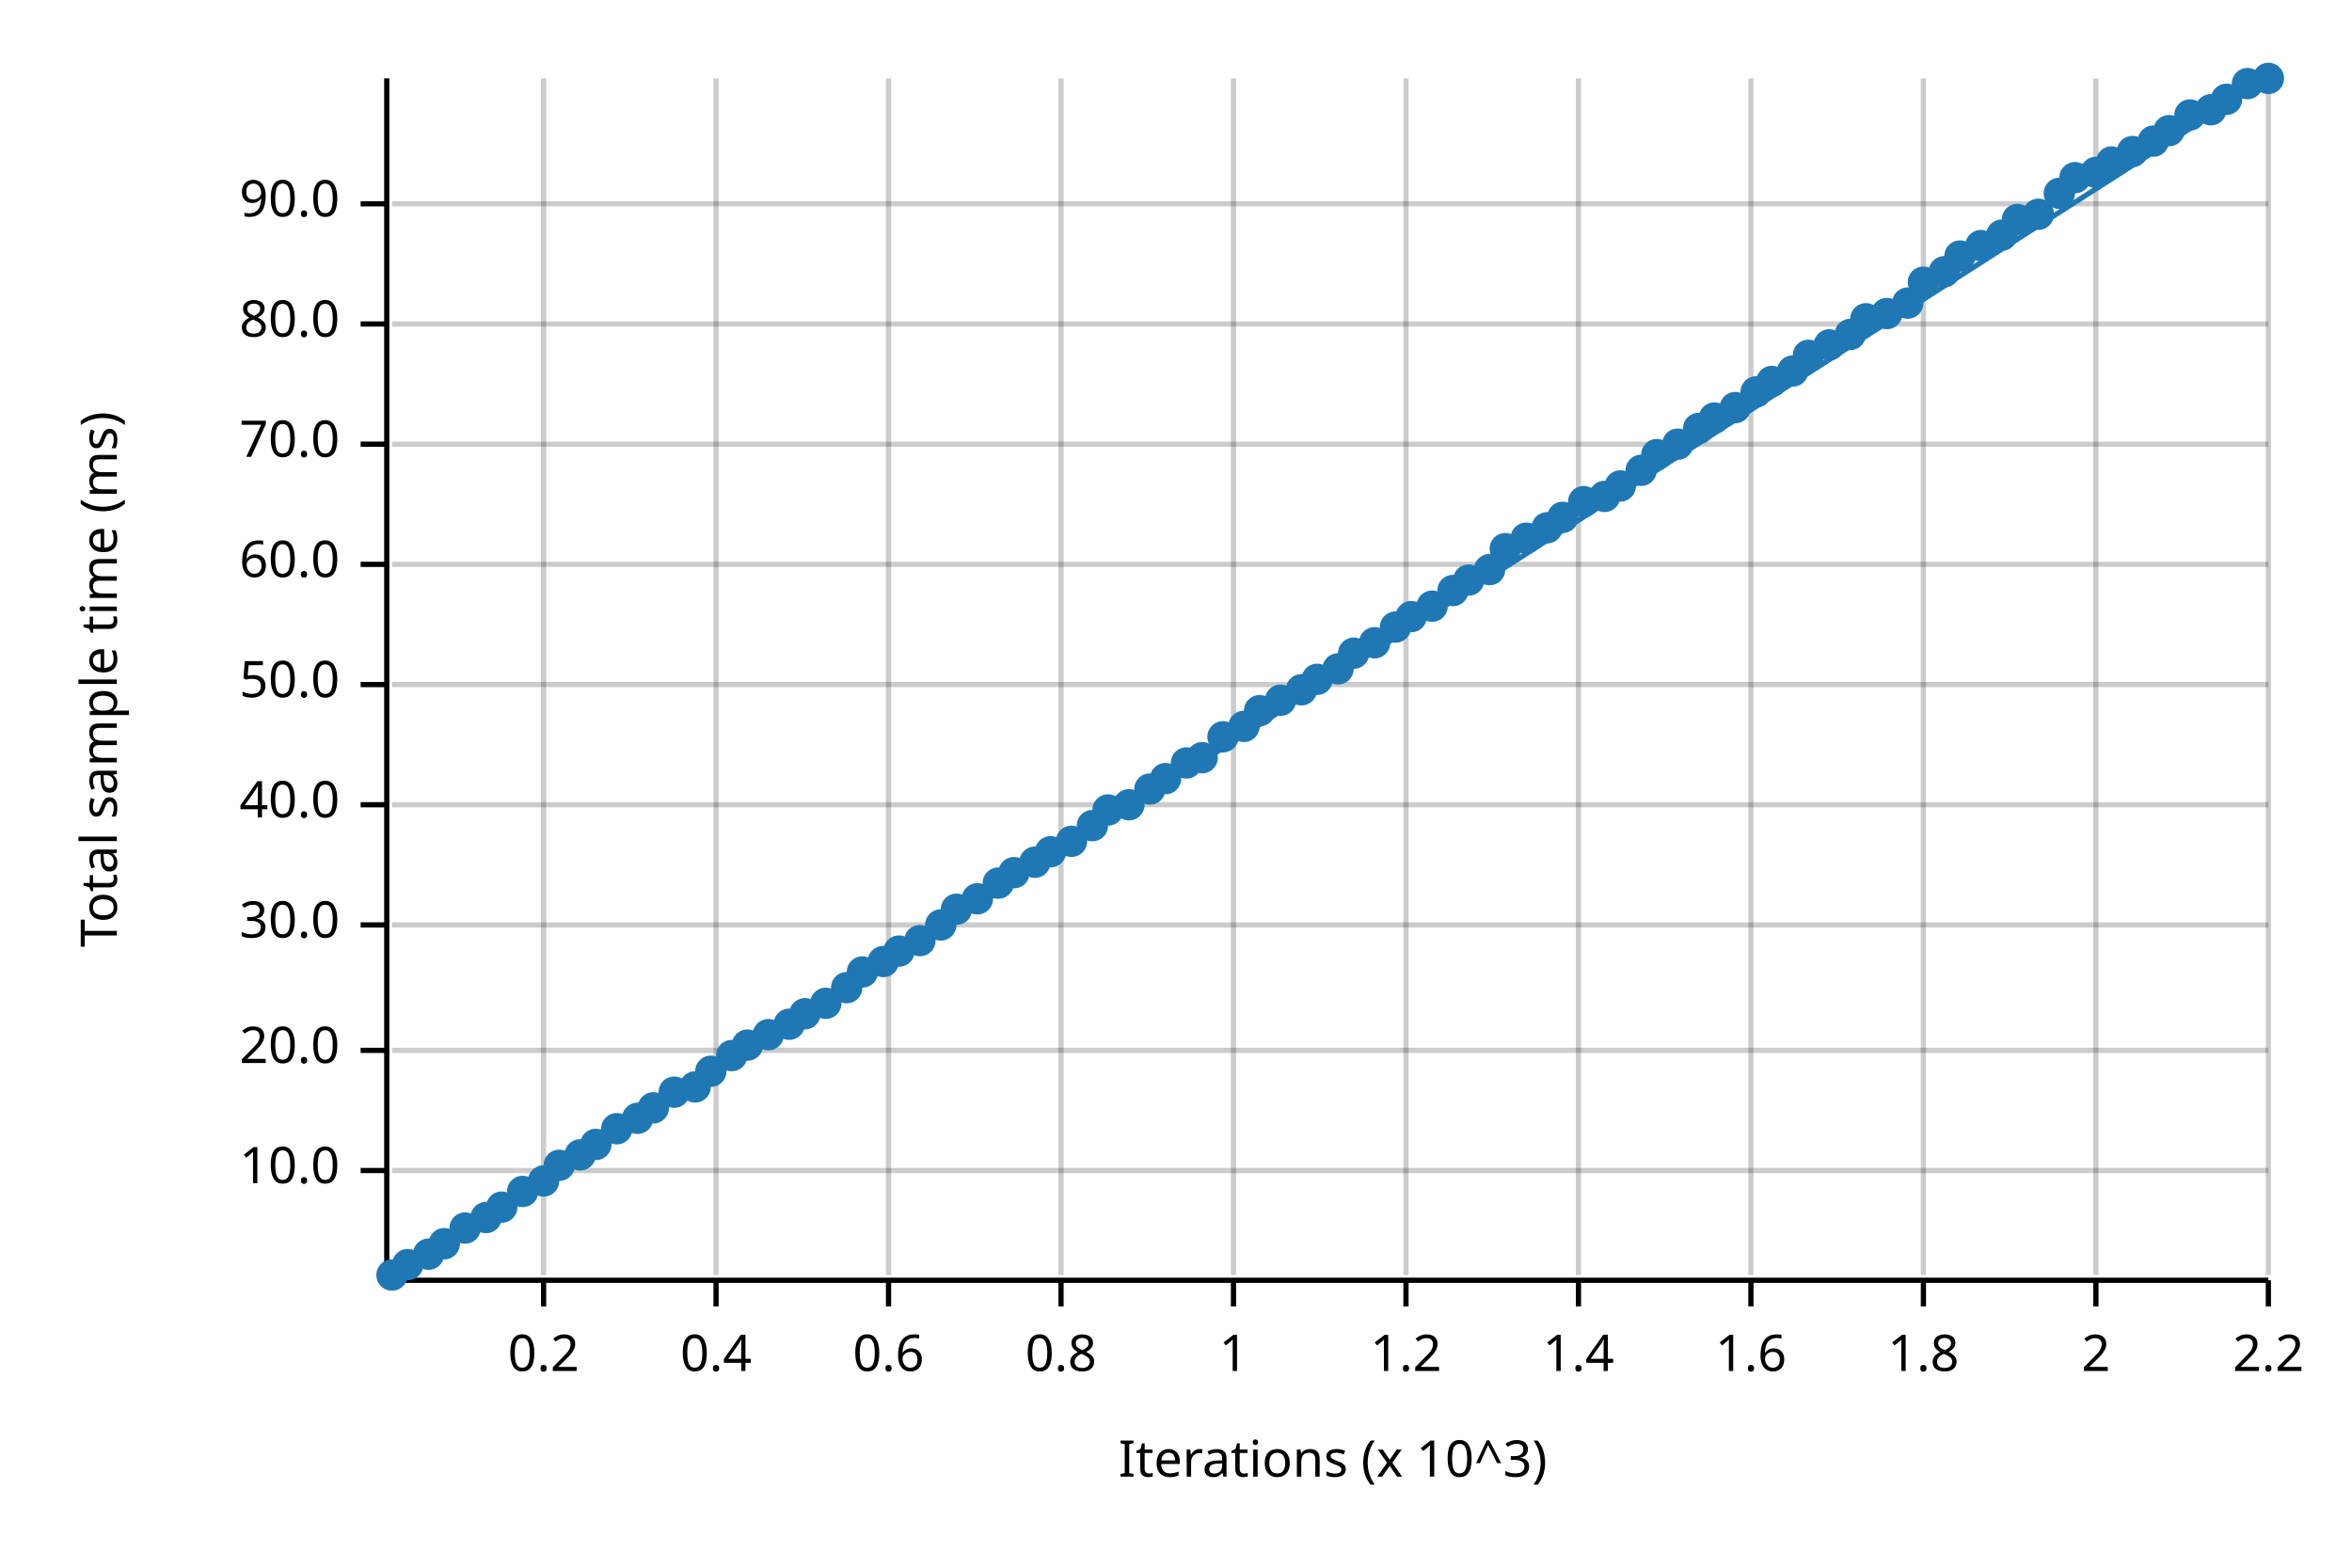
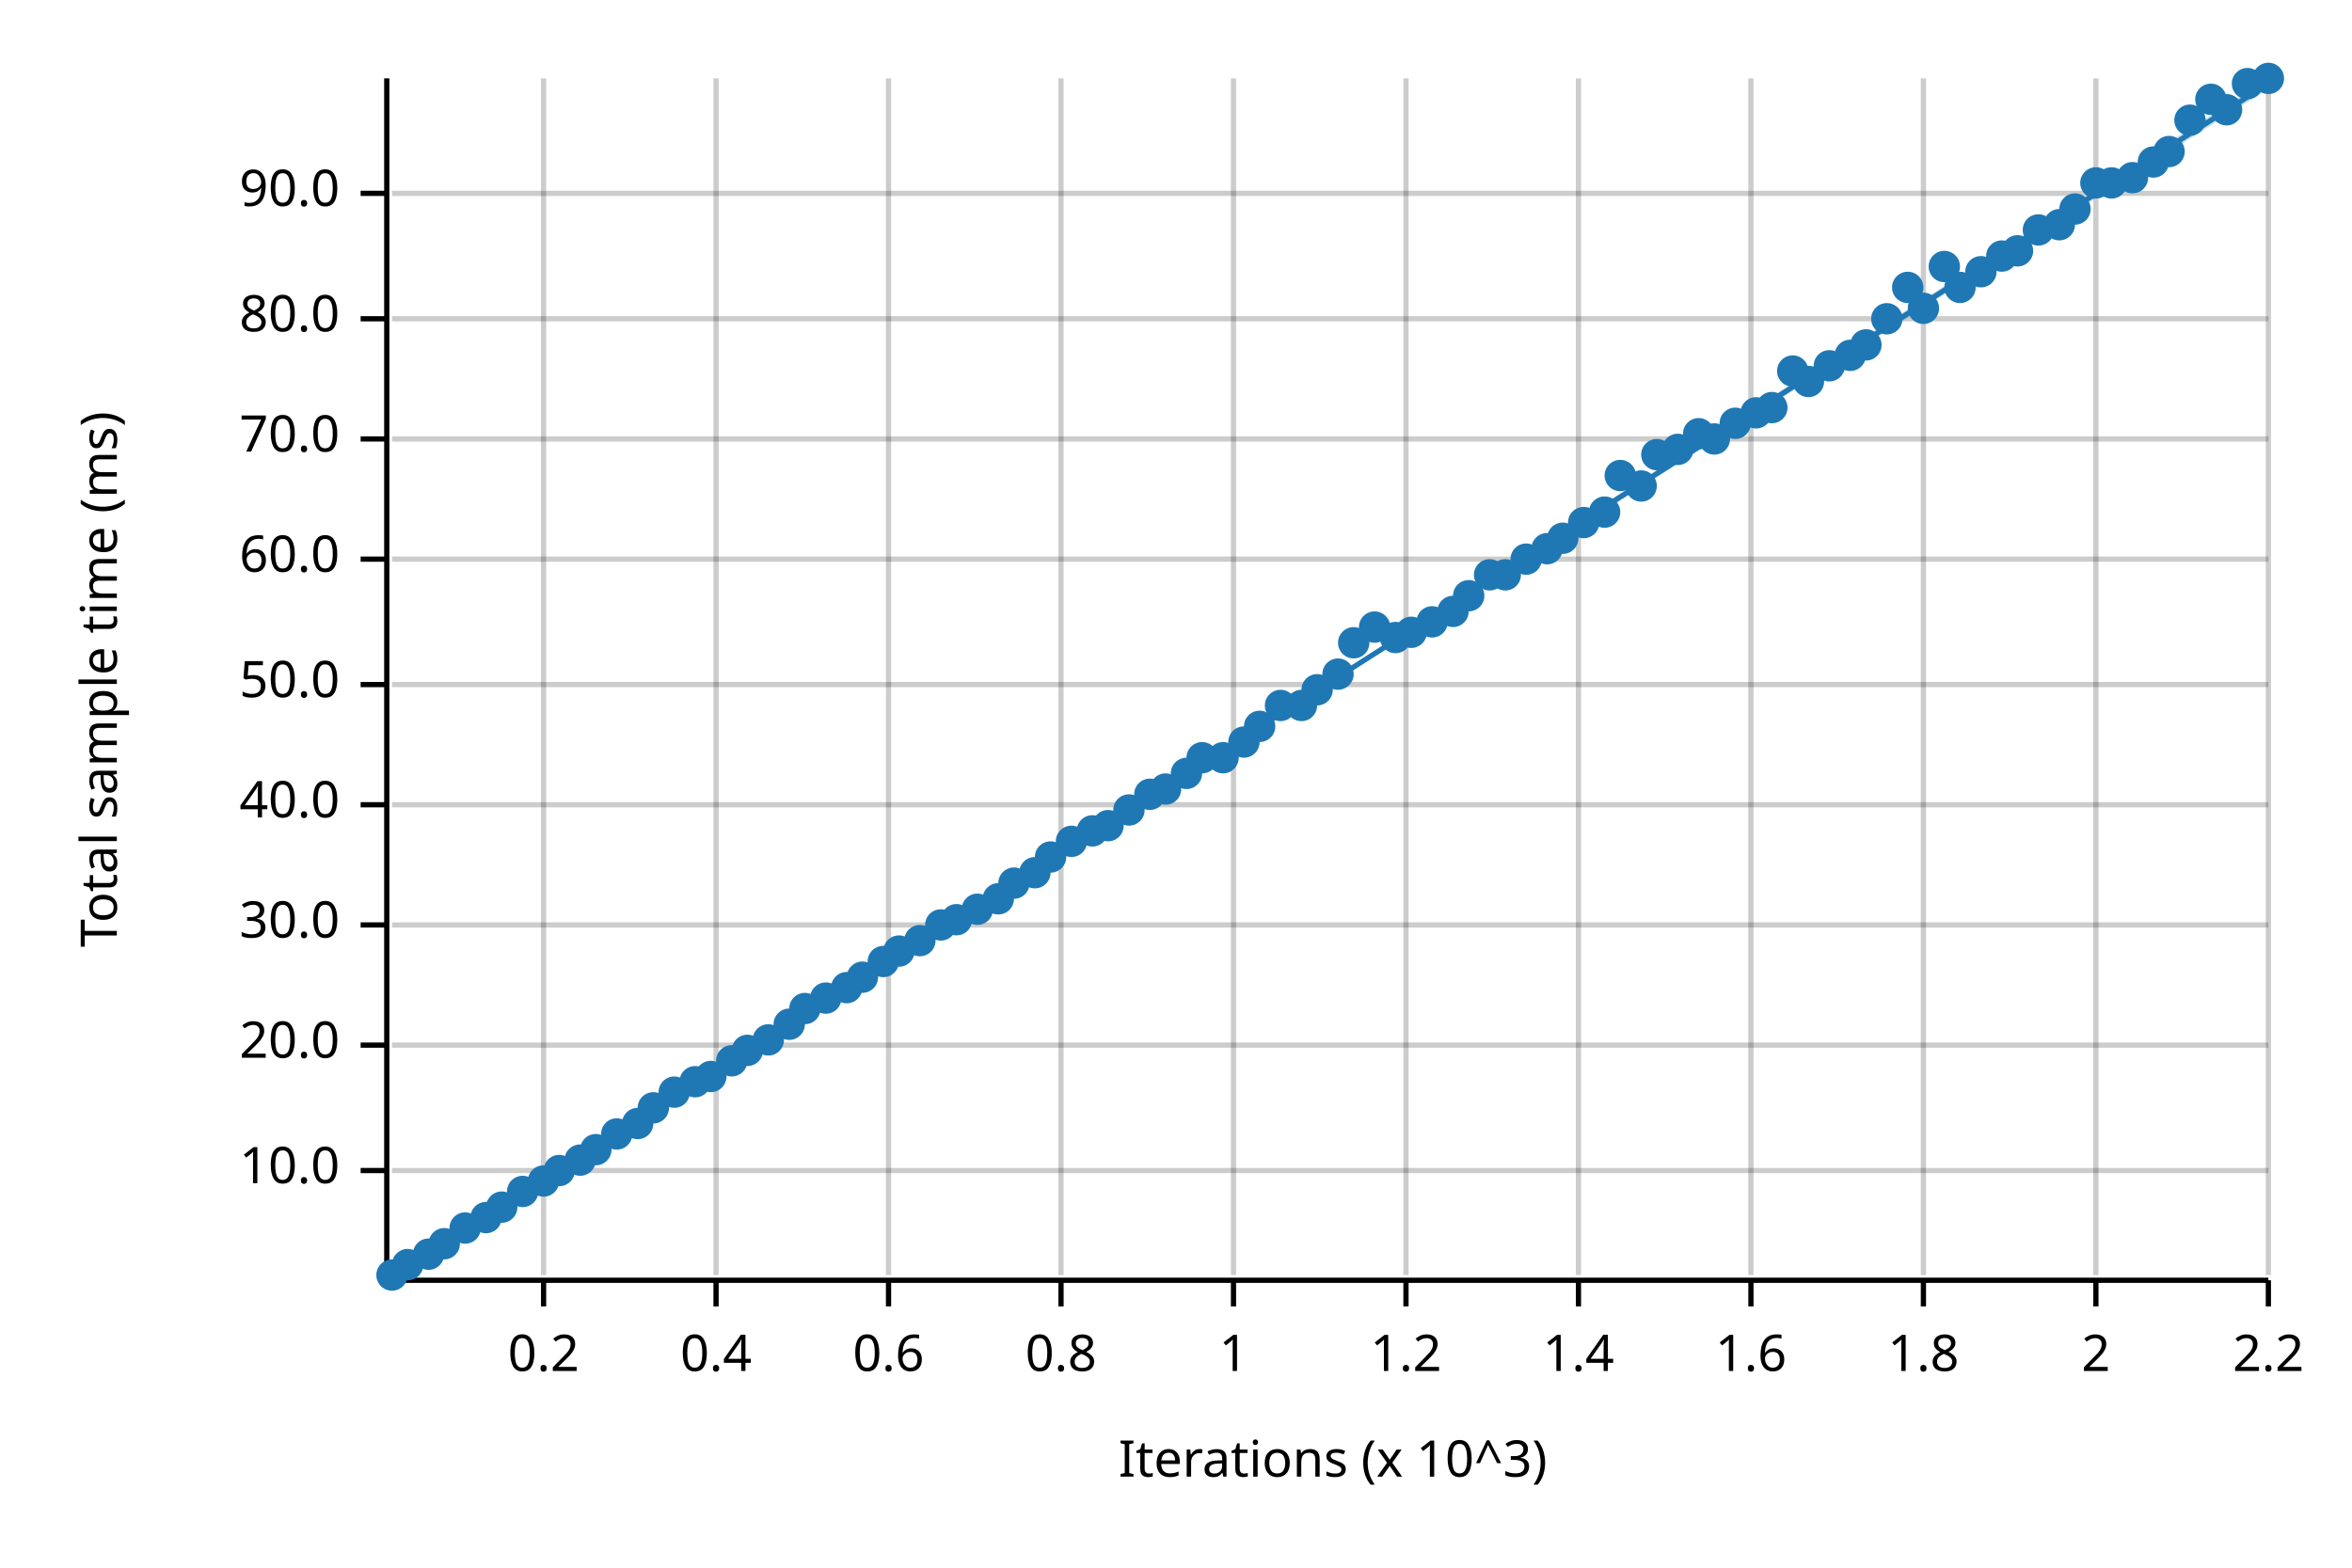
<svg xmlns="http://www.w3.org/2000/svg" width="450" height="300" viewBox="0 0 450 300">
  <text x="15" y="130" dy="0.76em" text-anchor="middle" font-family="sans-serif" font-size="9.677" opacity="1" fill="#000000" transform="rotate(270, 15, 130)">
Total sample time (ms)
</text>
  <text x="255" y="285" dy="-0.5ex" text-anchor="middle" font-family="sans-serif" font-size="9.677" opacity="1" fill="#000000">
Iterations (x 10^3)
</text>
  <line opacity="0.2" stroke="#000000" stroke-width="1" x1="104" y1="244" x2="104" y2="15" />
  <line opacity="0.2" stroke="#000000" stroke-width="1" x1="137" y1="244" x2="137" y2="15" />
  <line opacity="0.2" stroke="#000000" stroke-width="1" x1="170" y1="244" x2="170" y2="15" />
  <line opacity="0.2" stroke="#000000" stroke-width="1" x1="203" y1="244" x2="203" y2="15" />
  <line opacity="0.2" stroke="#000000" stroke-width="1" x1="236" y1="244" x2="236" y2="15" />
  <line opacity="0.2" stroke="#000000" stroke-width="1" x1="269" y1="244" x2="269" y2="15" />
  <line opacity="0.2" stroke="#000000" stroke-width="1" x1="302" y1="244" x2="302" y2="15" />
  <line opacity="0.2" stroke="#000000" stroke-width="1" x1="335" y1="244" x2="335" y2="15" />
  <line opacity="0.2" stroke="#000000" stroke-width="1" x1="368" y1="244" x2="368" y2="15" />
  <line opacity="0.2" stroke="#000000" stroke-width="1" x1="401" y1="244" x2="401" y2="15" />
  <line opacity="0.2" stroke="#000000" stroke-width="1" x1="434" y1="244" x2="434" y2="15" />
  <line opacity="0.2" stroke="#000000" stroke-width="1" x1="75" y1="224" x2="434" y2="224" />
-   <line opacity="0.2" stroke="#000000" stroke-width="1" x1="75" y1="201" x2="434" y2="201" />
+   <line opacity="0.2" stroke="#000000" stroke-width="1" x1="75" y1="200" x2="434" y2="200" />
  <line opacity="0.2" stroke="#000000" stroke-width="1" x1="75" y1="177" x2="434" y2="177" />
  <line opacity="0.2" stroke="#000000" stroke-width="1" x1="75" y1="154" x2="434" y2="154" />
  <line opacity="0.2" stroke="#000000" stroke-width="1" x1="75" y1="131" x2="434" y2="131" />
-   <line opacity="0.2" stroke="#000000" stroke-width="1" x1="75" y1="108" x2="434" y2="108" />
-   <line opacity="0.2" stroke="#000000" stroke-width="1" x1="75" y1="85" x2="434" y2="85" />
-   <line opacity="0.2" stroke="#000000" stroke-width="1" x1="75" y1="62" x2="434" y2="62" />
-   <line opacity="0.2" stroke="#000000" stroke-width="1" x1="75" y1="39" x2="434" y2="39" />
+   <line opacity="0.2" stroke="#000000" stroke-width="1" x1="75" y1="107" x2="434" y2="107" />
+   <line opacity="0.2" stroke="#000000" stroke-width="1" x1="75" y1="84" x2="434" y2="84" />
+   <line opacity="0.2" stroke="#000000" stroke-width="1" x1="75" y1="61" x2="434" y2="61" />
+   <line opacity="0.2" stroke="#000000" stroke-width="1" x1="75" y1="37" x2="434" y2="37" />
  <polyline fill="none" opacity="1" stroke="#000000" stroke-width="1" points="74,15 74,244 " />
  <text x="65" y="224" dy="0.5ex" text-anchor="end" font-family="sans-serif" font-size="9.677" opacity="1" fill="#000000">
10.0
</text>
  <polyline fill="none" opacity="1" stroke="#000000" stroke-width="1" points="69,224 74,224 " />
-   <text x="65" y="201" dy="0.5ex" text-anchor="end" font-family="sans-serif" font-size="9.677" opacity="1" fill="#000000">
+   <text x="65" y="200" dy="0.5ex" text-anchor="end" font-family="sans-serif" font-size="9.677" opacity="1" fill="#000000">
20.0
</text>
-   <polyline fill="none" opacity="1" stroke="#000000" stroke-width="1" points="69,201 74,201 " />
+   <polyline fill="none" opacity="1" stroke="#000000" stroke-width="1" points="69,200 74,200 " />
  <text x="65" y="177" dy="0.5ex" text-anchor="end" font-family="sans-serif" font-size="9.677" opacity="1" fill="#000000">
30.0
</text>
  <polyline fill="none" opacity="1" stroke="#000000" stroke-width="1" points="69,177 74,177 " />
  <text x="65" y="154" dy="0.5ex" text-anchor="end" font-family="sans-serif" font-size="9.677" opacity="1" fill="#000000">
40.0
</text>
  <polyline fill="none" opacity="1" stroke="#000000" stroke-width="1" points="69,154 74,154 " />
  <text x="65" y="131" dy="0.5ex" text-anchor="end" font-family="sans-serif" font-size="9.677" opacity="1" fill="#000000">
50.0
</text>
  <polyline fill="none" opacity="1" stroke="#000000" stroke-width="1" points="69,131 74,131 " />
-   <text x="65" y="108" dy="0.5ex" text-anchor="end" font-family="sans-serif" font-size="9.677" opacity="1" fill="#000000">
+   <text x="65" y="107" dy="0.5ex" text-anchor="end" font-family="sans-serif" font-size="9.677" opacity="1" fill="#000000">
60.0
</text>
-   <polyline fill="none" opacity="1" stroke="#000000" stroke-width="1" points="69,108 74,108 " />
-   <text x="65" y="85" dy="0.5ex" text-anchor="end" font-family="sans-serif" font-size="9.677" opacity="1" fill="#000000">
+   <polyline fill="none" opacity="1" stroke="#000000" stroke-width="1" points="69,107 74,107 " />
+   <text x="65" y="84" dy="0.5ex" text-anchor="end" font-family="sans-serif" font-size="9.677" opacity="1" fill="#000000">
70.0
</text>
-   <polyline fill="none" opacity="1" stroke="#000000" stroke-width="1" points="69,85 74,85 " />
-   <text x="65" y="62" dy="0.5ex" text-anchor="end" font-family="sans-serif" font-size="9.677" opacity="1" fill="#000000">
+   <polyline fill="none" opacity="1" stroke="#000000" stroke-width="1" points="69,84 74,84 " />
+   <text x="65" y="61" dy="0.5ex" text-anchor="end" font-family="sans-serif" font-size="9.677" opacity="1" fill="#000000">
80.0
</text>
-   <polyline fill="none" opacity="1" stroke="#000000" stroke-width="1" points="69,62 74,62 " />
-   <text x="65" y="39" dy="0.5ex" text-anchor="end" font-family="sans-serif" font-size="9.677" opacity="1" fill="#000000">
+   <polyline fill="none" opacity="1" stroke="#000000" stroke-width="1" points="69,61 74,61 " />
+   <text x="65" y="37" dy="0.5ex" text-anchor="end" font-family="sans-serif" font-size="9.677" opacity="1" fill="#000000">
90.0
</text>
-   <polyline fill="none" opacity="1" stroke="#000000" stroke-width="1" points="69,39 74,39 " />
+   <polyline fill="none" opacity="1" stroke="#000000" stroke-width="1" points="69,37 74,37 " />
  <polyline fill="none" opacity="1" stroke="#000000" stroke-width="1" points="75,245 434,245 " />
  <text x="104" y="255" dy="0.76em" text-anchor="middle" font-family="sans-serif" font-size="9.677" opacity="1" fill="#000000">
0.2
</text>
  <polyline fill="none" opacity="1" stroke="#000000" stroke-width="1" points="104,245 104,250 " />
  <text x="137" y="255" dy="0.76em" text-anchor="middle" font-family="sans-serif" font-size="9.677" opacity="1" fill="#000000">
0.4
</text>
  <polyline fill="none" opacity="1" stroke="#000000" stroke-width="1" points="137,245 137,250 " />
  <text x="170" y="255" dy="0.76em" text-anchor="middle" font-family="sans-serif" font-size="9.677" opacity="1" fill="#000000">
0.6
</text>
  <polyline fill="none" opacity="1" stroke="#000000" stroke-width="1" points="170,245 170,250 " />
  <text x="203" y="255" dy="0.76em" text-anchor="middle" font-family="sans-serif" font-size="9.677" opacity="1" fill="#000000">
0.8
</text>
  <polyline fill="none" opacity="1" stroke="#000000" stroke-width="1" points="203,245 203,250 " />
  <text x="236" y="255" dy="0.76em" text-anchor="middle" font-family="sans-serif" font-size="9.677" opacity="1" fill="#000000">
1
</text>
  <polyline fill="none" opacity="1" stroke="#000000" stroke-width="1" points="236,245 236,250 " />
  <text x="269" y="255" dy="0.76em" text-anchor="middle" font-family="sans-serif" font-size="9.677" opacity="1" fill="#000000">
1.2
</text>
  <polyline fill="none" opacity="1" stroke="#000000" stroke-width="1" points="269,245 269,250 " />
  <text x="302" y="255" dy="0.76em" text-anchor="middle" font-family="sans-serif" font-size="9.677" opacity="1" fill="#000000">
1.4
</text>
  <polyline fill="none" opacity="1" stroke="#000000" stroke-width="1" points="302,245 302,250 " />
  <text x="335" y="255" dy="0.76em" text-anchor="middle" font-family="sans-serif" font-size="9.677" opacity="1" fill="#000000">
1.6
</text>
  <polyline fill="none" opacity="1" stroke="#000000" stroke-width="1" points="335,245 335,250 " />
  <text x="368" y="255" dy="0.76em" text-anchor="middle" font-family="sans-serif" font-size="9.677" opacity="1" fill="#000000">
1.8
</text>
  <polyline fill="none" opacity="1" stroke="#000000" stroke-width="1" points="368,245 368,250 " />
  <text x="401" y="255" dy="0.76em" text-anchor="middle" font-family="sans-serif" font-size="9.677" opacity="1" fill="#000000">
2
</text>
  <polyline fill="none" opacity="1" stroke="#000000" stroke-width="1" points="401,245 401,250 " />
  <text x="434" y="255" dy="0.76em" text-anchor="middle" font-family="sans-serif" font-size="9.677" opacity="1" fill="#000000">
2.2
</text>
  <polyline fill="none" opacity="1" stroke="#000000" stroke-width="1" points="434,245 434,250 " />
  <circle cx="75" cy="244" r="3" opacity="1" fill="#1F78B4" stroke="none" stroke-width="1" />
  <circle cx="78" cy="242" r="3" opacity="1" fill="#1F78B4" stroke="none" stroke-width="1" />
  <circle cx="82" cy="240" r="3" opacity="1" fill="#1F78B4" stroke="none" stroke-width="1" />
  <circle cx="85" cy="238" r="3" opacity="1" fill="#1F78B4" stroke="none" stroke-width="1" />
  <circle cx="89" cy="235" r="3" opacity="1" fill="#1F78B4" stroke="none" stroke-width="1" />
  <circle cx="93" cy="233" r="3" opacity="1" fill="#1F78B4" stroke="none" stroke-width="1" />
  <circle cx="96" cy="231" r="3" opacity="1" fill="#1F78B4" stroke="none" stroke-width="1" />
  <circle cx="100" cy="228" r="3" opacity="1" fill="#1F78B4" stroke="none" stroke-width="1" />
  <circle cx="104" cy="226" r="3" opacity="1" fill="#1F78B4" stroke="none" stroke-width="1" />
-   <circle cx="107" cy="223" r="3" opacity="1" fill="#1F78B4" stroke="none" stroke-width="1" />
-   <circle cx="111" cy="221" r="3" opacity="1" fill="#1F78B4" stroke="none" stroke-width="1" />
-   <circle cx="114" cy="219" r="3" opacity="1" fill="#1F78B4" stroke="none" stroke-width="1" />
-   <circle cx="118" cy="216" r="3" opacity="1" fill="#1F78B4" stroke="none" stroke-width="1" />
-   <circle cx="122" cy="214" r="3" opacity="1" fill="#1F78B4" stroke="none" stroke-width="1" />
+   <circle cx="107" cy="224" r="3" opacity="1" fill="#1F78B4" stroke="none" stroke-width="1" />
+   <circle cx="111" cy="222" r="3" opacity="1" fill="#1F78B4" stroke="none" stroke-width="1" />
+   <circle cx="114" cy="220" r="3" opacity="1" fill="#1F78B4" stroke="none" stroke-width="1" />
+   <circle cx="118" cy="217" r="3" opacity="1" fill="#1F78B4" stroke="none" stroke-width="1" />
+   <circle cx="122" cy="215" r="3" opacity="1" fill="#1F78B4" stroke="none" stroke-width="1" />
  <circle cx="125" cy="212" r="3" opacity="1" fill="#1F78B4" stroke="none" stroke-width="1" />
  <circle cx="129" cy="209" r="3" opacity="1" fill="#1F78B4" stroke="none" stroke-width="1" />
-   <circle cx="133" cy="208" r="3" opacity="1" fill="#1F78B4" stroke="none" stroke-width="1" />
-   <circle cx="136" cy="205" r="3" opacity="1" fill="#1F78B4" stroke="none" stroke-width="1" />
-   <circle cx="140" cy="202" r="3" opacity="1" fill="#1F78B4" stroke="none" stroke-width="1" />
-   <circle cx="143" cy="200" r="3" opacity="1" fill="#1F78B4" stroke="none" stroke-width="1" />
-   <circle cx="147" cy="198" r="3" opacity="1" fill="#1F78B4" stroke="none" stroke-width="1" />
+   <circle cx="133" cy="207" r="3" opacity="1" fill="#1F78B4" stroke="none" stroke-width="1" />
+   <circle cx="136" cy="206" r="3" opacity="1" fill="#1F78B4" stroke="none" stroke-width="1" />
+   <circle cx="140" cy="203" r="3" opacity="1" fill="#1F78B4" stroke="none" stroke-width="1" />
+   <circle cx="143" cy="201" r="3" opacity="1" fill="#1F78B4" stroke="none" stroke-width="1" />
+   <circle cx="147" cy="199" r="3" opacity="1" fill="#1F78B4" stroke="none" stroke-width="1" />
  <circle cx="151" cy="196" r="3" opacity="1" fill="#1F78B4" stroke="none" stroke-width="1" />
-   <circle cx="154" cy="194" r="3" opacity="1" fill="#1F78B4" stroke="none" stroke-width="1" />
-   <circle cx="158" cy="192" r="3" opacity="1" fill="#1F78B4" stroke="none" stroke-width="1" />
+   <circle cx="154" cy="193" r="3" opacity="1" fill="#1F78B4" stroke="none" stroke-width="1" />
+   <circle cx="158" cy="191" r="3" opacity="1" fill="#1F78B4" stroke="none" stroke-width="1" />
  <circle cx="162" cy="189" r="3" opacity="1" fill="#1F78B4" stroke="none" stroke-width="1" />
-   <circle cx="165" cy="186" r="3" opacity="1" fill="#1F78B4" stroke="none" stroke-width="1" />
+   <circle cx="165" cy="187" r="3" opacity="1" fill="#1F78B4" stroke="none" stroke-width="1" />
  <circle cx="169" cy="184" r="3" opacity="1" fill="#1F78B4" stroke="none" stroke-width="1" />
  <circle cx="172" cy="182" r="3" opacity="1" fill="#1F78B4" stroke="none" stroke-width="1" />
  <circle cx="176" cy="180" r="3" opacity="1" fill="#1F78B4" stroke="none" stroke-width="1" />
  <circle cx="180" cy="177" r="3" opacity="1" fill="#1F78B4" stroke="none" stroke-width="1" />
-   <circle cx="183" cy="174" r="3" opacity="1" fill="#1F78B4" stroke="none" stroke-width="1" />
-   <circle cx="187" cy="172" r="3" opacity="1" fill="#1F78B4" stroke="none" stroke-width="1" />
-   <circle cx="191" cy="169" r="3" opacity="1" fill="#1F78B4" stroke="none" stroke-width="1" />
-   <circle cx="194" cy="167" r="3" opacity="1" fill="#1F78B4" stroke="none" stroke-width="1" />
-   <circle cx="198" cy="165" r="3" opacity="1" fill="#1F78B4" stroke="none" stroke-width="1" />
-   <circle cx="201" cy="163" r="3" opacity="1" fill="#1F78B4" stroke="none" stroke-width="1" />
+   <circle cx="183" cy="176" r="3" opacity="1" fill="#1F78B4" stroke="none" stroke-width="1" />
+   <circle cx="187" cy="174" r="3" opacity="1" fill="#1F78B4" stroke="none" stroke-width="1" />
+   <circle cx="191" cy="172" r="3" opacity="1" fill="#1F78B4" stroke="none" stroke-width="1" />
+   <circle cx="194" cy="169" r="3" opacity="1" fill="#1F78B4" stroke="none" stroke-width="1" />
+   <circle cx="198" cy="167" r="3" opacity="1" fill="#1F78B4" stroke="none" stroke-width="1" />
+   <circle cx="201" cy="164" r="3" opacity="1" fill="#1F78B4" stroke="none" stroke-width="1" />
  <circle cx="205" cy="161" r="3" opacity="1" fill="#1F78B4" stroke="none" stroke-width="1" />
-   <circle cx="209" cy="158" r="3" opacity="1" fill="#1F78B4" stroke="none" stroke-width="1" />
-   <circle cx="212" cy="155" r="3" opacity="1" fill="#1F78B4" stroke="none" stroke-width="1" />
-   <circle cx="216" cy="154" r="3" opacity="1" fill="#1F78B4" stroke="none" stroke-width="1" />
-   <circle cx="220" cy="151" r="3" opacity="1" fill="#1F78B4" stroke="none" stroke-width="1" />
-   <circle cx="223" cy="149" r="3" opacity="1" fill="#1F78B4" stroke="none" stroke-width="1" />
-   <circle cx="227" cy="146" r="3" opacity="1" fill="#1F78B4" stroke="none" stroke-width="1" />
+   <circle cx="209" cy="159" r="3" opacity="1" fill="#1F78B4" stroke="none" stroke-width="1" />
+   <circle cx="212" cy="158" r="3" opacity="1" fill="#1F78B4" stroke="none" stroke-width="1" />
+   <circle cx="216" cy="155" r="3" opacity="1" fill="#1F78B4" stroke="none" stroke-width="1" />
+   <circle cx="220" cy="152" r="3" opacity="1" fill="#1F78B4" stroke="none" stroke-width="1" />
+   <circle cx="223" cy="151" r="3" opacity="1" fill="#1F78B4" stroke="none" stroke-width="1" />
+   <circle cx="227" cy="148" r="3" opacity="1" fill="#1F78B4" stroke="none" stroke-width="1" />
  <circle cx="230" cy="145" r="3" opacity="1" fill="#1F78B4" stroke="none" stroke-width="1" />
-   <circle cx="234" cy="141" r="3" opacity="1" fill="#1F78B4" stroke="none" stroke-width="1" />
-   <circle cx="238" cy="139" r="3" opacity="1" fill="#1F78B4" stroke="none" stroke-width="1" />
-   <circle cx="241" cy="136" r="3" opacity="1" fill="#1F78B4" stroke="none" stroke-width="1" />
-   <circle cx="245" cy="134" r="3" opacity="1" fill="#1F78B4" stroke="none" stroke-width="1" />
-   <circle cx="249" cy="132" r="3" opacity="1" fill="#1F78B4" stroke="none" stroke-width="1" />
-   <circle cx="252" cy="130" r="3" opacity="1" fill="#1F78B4" stroke="none" stroke-width="1" />
-   <circle cx="256" cy="128" r="3" opacity="1" fill="#1F78B4" stroke="none" stroke-width="1" />
-   <circle cx="259" cy="125" r="3" opacity="1" fill="#1F78B4" stroke="none" stroke-width="1" />
-   <circle cx="263" cy="123" r="3" opacity="1" fill="#1F78B4" stroke="none" stroke-width="1" />
-   <circle cx="267" cy="120" r="3" opacity="1" fill="#1F78B4" stroke="none" stroke-width="1" />
-   <circle cx="270" cy="118" r="3" opacity="1" fill="#1F78B4" stroke="none" stroke-width="1" />
-   <circle cx="274" cy="116" r="3" opacity="1" fill="#1F78B4" stroke="none" stroke-width="1" />
-   <circle cx="278" cy="113" r="3" opacity="1" fill="#1F78B4" stroke="none" stroke-width="1" />
-   <circle cx="281" cy="111" r="3" opacity="1" fill="#1F78B4" stroke="none" stroke-width="1" />
-   <circle cx="285" cy="109" r="3" opacity="1" fill="#1F78B4" stroke="none" stroke-width="1" />
-   <circle cx="288" cy="105" r="3" opacity="1" fill="#1F78B4" stroke="none" stroke-width="1" />
-   <circle cx="292" cy="103" r="3" opacity="1" fill="#1F78B4" stroke="none" stroke-width="1" />
-   <circle cx="296" cy="101" r="3" opacity="1" fill="#1F78B4" stroke="none" stroke-width="1" />
-   <circle cx="299" cy="99" r="3" opacity="1" fill="#1F78B4" stroke="none" stroke-width="1" />
-   <circle cx="303" cy="96" r="3" opacity="1" fill="#1F78B4" stroke="none" stroke-width="1" />
-   <circle cx="307" cy="95" r="3" opacity="1" fill="#1F78B4" stroke="none" stroke-width="1" />
-   <circle cx="310" cy="93" r="3" opacity="1" fill="#1F78B4" stroke="none" stroke-width="1" />
-   <circle cx="314" cy="90" r="3" opacity="1" fill="#1F78B4" stroke="none" stroke-width="1" />
+   <circle cx="234" cy="145" r="3" opacity="1" fill="#1F78B4" stroke="none" stroke-width="1" />
+   <circle cx="238" cy="142" r="3" opacity="1" fill="#1F78B4" stroke="none" stroke-width="1" />
+   <circle cx="241" cy="139" r="3" opacity="1" fill="#1F78B4" stroke="none" stroke-width="1" />
+   <circle cx="245" cy="135" r="3" opacity="1" fill="#1F78B4" stroke="none" stroke-width="1" />
+   <circle cx="249" cy="135" r="3" opacity="1" fill="#1F78B4" stroke="none" stroke-width="1" />
+   <circle cx="252" cy="132" r="3" opacity="1" fill="#1F78B4" stroke="none" stroke-width="1" />
+   <circle cx="256" cy="129" r="3" opacity="1" fill="#1F78B4" stroke="none" stroke-width="1" />
+   <circle cx="259" cy="123" r="3" opacity="1" fill="#1F78B4" stroke="none" stroke-width="1" />
+   <circle cx="263" cy="120" r="3" opacity="1" fill="#1F78B4" stroke="none" stroke-width="1" />
+   <circle cx="267" cy="122" r="3" opacity="1" fill="#1F78B4" stroke="none" stroke-width="1" />
+   <circle cx="270" cy="121" r="3" opacity="1" fill="#1F78B4" stroke="none" stroke-width="1" />
+   <circle cx="274" cy="119" r="3" opacity="1" fill="#1F78B4" stroke="none" stroke-width="1" />
+   <circle cx="278" cy="117" r="3" opacity="1" fill="#1F78B4" stroke="none" stroke-width="1" />
+   <circle cx="281" cy="114" r="3" opacity="1" fill="#1F78B4" stroke="none" stroke-width="1" />
+   <circle cx="285" cy="110" r="3" opacity="1" fill="#1F78B4" stroke="none" stroke-width="1" />
+   <circle cx="288" cy="110" r="3" opacity="1" fill="#1F78B4" stroke="none" stroke-width="1" />
+   <circle cx="292" cy="107" r="3" opacity="1" fill="#1F78B4" stroke="none" stroke-width="1" />
+   <circle cx="296" cy="105" r="3" opacity="1" fill="#1F78B4" stroke="none" stroke-width="1" />
+   <circle cx="299" cy="103" r="3" opacity="1" fill="#1F78B4" stroke="none" stroke-width="1" />
+   <circle cx="303" cy="100" r="3" opacity="1" fill="#1F78B4" stroke="none" stroke-width="1" />
+   <circle cx="307" cy="98" r="3" opacity="1" fill="#1F78B4" stroke="none" stroke-width="1" />
+   <circle cx="310" cy="91" r="3" opacity="1" fill="#1F78B4" stroke="none" stroke-width="1" />
+   <circle cx="314" cy="93" r="3" opacity="1" fill="#1F78B4" stroke="none" stroke-width="1" />
  <circle cx="317" cy="87" r="3" opacity="1" fill="#1F78B4" stroke="none" stroke-width="1" />
-   <circle cx="321" cy="85" r="3" opacity="1" fill="#1F78B4" stroke="none" stroke-width="1" />
-   <circle cx="325" cy="82" r="3" opacity="1" fill="#1F78B4" stroke="none" stroke-width="1" />
-   <circle cx="328" cy="80" r="3" opacity="1" fill="#1F78B4" stroke="none" stroke-width="1" />
-   <circle cx="332" cy="78" r="3" opacity="1" fill="#1F78B4" stroke="none" stroke-width="1" />
-   <circle cx="336" cy="75" r="3" opacity="1" fill="#1F78B4" stroke="none" stroke-width="1" />
-   <circle cx="339" cy="73" r="3" opacity="1" fill="#1F78B4" stroke="none" stroke-width="1" />
+   <circle cx="321" cy="86" r="3" opacity="1" fill="#1F78B4" stroke="none" stroke-width="1" />
+   <circle cx="325" cy="83" r="3" opacity="1" fill="#1F78B4" stroke="none" stroke-width="1" />
+   <circle cx="328" cy="84" r="3" opacity="1" fill="#1F78B4" stroke="none" stroke-width="1" />
+   <circle cx="332" cy="81" r="3" opacity="1" fill="#1F78B4" stroke="none" stroke-width="1" />
+   <circle cx="336" cy="79" r="3" opacity="1" fill="#1F78B4" stroke="none" stroke-width="1" />
+   <circle cx="339" cy="78" r="3" opacity="1" fill="#1F78B4" stroke="none" stroke-width="1" />
  <circle cx="343" cy="71" r="3" opacity="1" fill="#1F78B4" stroke="none" stroke-width="1" />
-   <circle cx="346" cy="68" r="3" opacity="1" fill="#1F78B4" stroke="none" stroke-width="1" />
-   <circle cx="350" cy="66" r="3" opacity="1" fill="#1F78B4" stroke="none" stroke-width="1" />
-   <circle cx="354" cy="64" r="3" opacity="1" fill="#1F78B4" stroke="none" stroke-width="1" />
-   <circle cx="357" cy="61" r="3" opacity="1" fill="#1F78B4" stroke="none" stroke-width="1" />
-   <circle cx="361" cy="60" r="3" opacity="1" fill="#1F78B4" stroke="none" stroke-width="1" />
-   <circle cx="365" cy="58" r="3" opacity="1" fill="#1F78B4" stroke="none" stroke-width="1" />
-   <circle cx="368" cy="54" r="3" opacity="1" fill="#1F78B4" stroke="none" stroke-width="1" />
-   <circle cx="372" cy="52" r="3" opacity="1" fill="#1F78B4" stroke="none" stroke-width="1" />
-   <circle cx="375" cy="49" r="3" opacity="1" fill="#1F78B4" stroke="none" stroke-width="1" />
-   <circle cx="379" cy="47" r="3" opacity="1" fill="#1F78B4" stroke="none" stroke-width="1" />
-   <circle cx="383" cy="45" r="3" opacity="1" fill="#1F78B4" stroke="none" stroke-width="1" />
-   <circle cx="386" cy="42" r="3" opacity="1" fill="#1F78B4" stroke="none" stroke-width="1" />
-   <circle cx="390" cy="41" r="3" opacity="1" fill="#1F78B4" stroke="none" stroke-width="1" />
-   <circle cx="394" cy="37" r="3" opacity="1" fill="#1F78B4" stroke="none" stroke-width="1" />
-   <circle cx="397" cy="34" r="3" opacity="1" fill="#1F78B4" stroke="none" stroke-width="1" />
-   <circle cx="401" cy="33" r="3" opacity="1" fill="#1F78B4" stroke="none" stroke-width="1" />
-   <circle cx="404" cy="31" r="3" opacity="1" fill="#1F78B4" stroke="none" stroke-width="1" />
-   <circle cx="408" cy="29" r="3" opacity="1" fill="#1F78B4" stroke="none" stroke-width="1" />
-   <circle cx="412" cy="27" r="3" opacity="1" fill="#1F78B4" stroke="none" stroke-width="1" />
-   <circle cx="415" cy="25" r="3" opacity="1" fill="#1F78B4" stroke="none" stroke-width="1" />
-   <circle cx="419" cy="22" r="3" opacity="1" fill="#1F78B4" stroke="none" stroke-width="1" />
-   <circle cx="423" cy="21" r="3" opacity="1" fill="#1F78B4" stroke="none" stroke-width="1" />
-   <circle cx="426" cy="19" r="3" opacity="1" fill="#1F78B4" stroke="none" stroke-width="1" />
+   <circle cx="346" cy="73" r="3" opacity="1" fill="#1F78B4" stroke="none" stroke-width="1" />
+   <circle cx="350" cy="70" r="3" opacity="1" fill="#1F78B4" stroke="none" stroke-width="1" />
+   <circle cx="354" cy="68" r="3" opacity="1" fill="#1F78B4" stroke="none" stroke-width="1" />
+   <circle cx="357" cy="66" r="3" opacity="1" fill="#1F78B4" stroke="none" stroke-width="1" />
+   <circle cx="361" cy="61" r="3" opacity="1" fill="#1F78B4" stroke="none" stroke-width="1" />
+   <circle cx="365" cy="55" r="3" opacity="1" fill="#1F78B4" stroke="none" stroke-width="1" />
+   <circle cx="368" cy="59" r="3" opacity="1" fill="#1F78B4" stroke="none" stroke-width="1" />
+   <circle cx="372" cy="51" r="3" opacity="1" fill="#1F78B4" stroke="none" stroke-width="1" />
+   <circle cx="375" cy="55" r="3" opacity="1" fill="#1F78B4" stroke="none" stroke-width="1" />
+   <circle cx="379" cy="52" r="3" opacity="1" fill="#1F78B4" stroke="none" stroke-width="1" />
+   <circle cx="383" cy="49" r="3" opacity="1" fill="#1F78B4" stroke="none" stroke-width="1" />
+   <circle cx="386" cy="48" r="3" opacity="1" fill="#1F78B4" stroke="none" stroke-width="1" />
+   <circle cx="390" cy="44" r="3" opacity="1" fill="#1F78B4" stroke="none" stroke-width="1" />
+   <circle cx="394" cy="43" r="3" opacity="1" fill="#1F78B4" stroke="none" stroke-width="1" />
+   <circle cx="397" cy="40" r="3" opacity="1" fill="#1F78B4" stroke="none" stroke-width="1" />
+   <circle cx="401" cy="35" r="3" opacity="1" fill="#1F78B4" stroke="none" stroke-width="1" />
+   <circle cx="404" cy="35" r="3" opacity="1" fill="#1F78B4" stroke="none" stroke-width="1" />
+   <circle cx="408" cy="34" r="3" opacity="1" fill="#1F78B4" stroke="none" stroke-width="1" />
+   <circle cx="412" cy="31" r="3" opacity="1" fill="#1F78B4" stroke="none" stroke-width="1" />
+   <circle cx="415" cy="29" r="3" opacity="1" fill="#1F78B4" stroke="none" stroke-width="1" />
+   <circle cx="419" cy="23" r="3" opacity="1" fill="#1F78B4" stroke="none" stroke-width="1" />
+   <circle cx="423" cy="19" r="3" opacity="1" fill="#1F78B4" stroke="none" stroke-width="1" />
+   <circle cx="426" cy="21" r="3" opacity="1" fill="#1F78B4" stroke="none" stroke-width="1" />
  <circle cx="430" cy="16" r="3" opacity="1" fill="#1F78B4" stroke="none" stroke-width="1" />
  <circle cx="434" cy="15" r="3" opacity="1" fill="#1F78B4" stroke="none" stroke-width="1" />
-   <polyline fill="none" opacity="1" stroke="#1F78B4" stroke-width="1" points="75,245 434,15 " />
-   <polygon opacity="0.25" fill="#1F78B4" points="75,245 434,15 434,15 " />
+   <polyline fill="none" opacity="1" stroke="#1F78B4" stroke-width="1" points="75,245 434,16 " />
+   <polygon opacity="0.25" fill="#1F78B4" points="75,245 434,17 434,15 " />
</svg>
